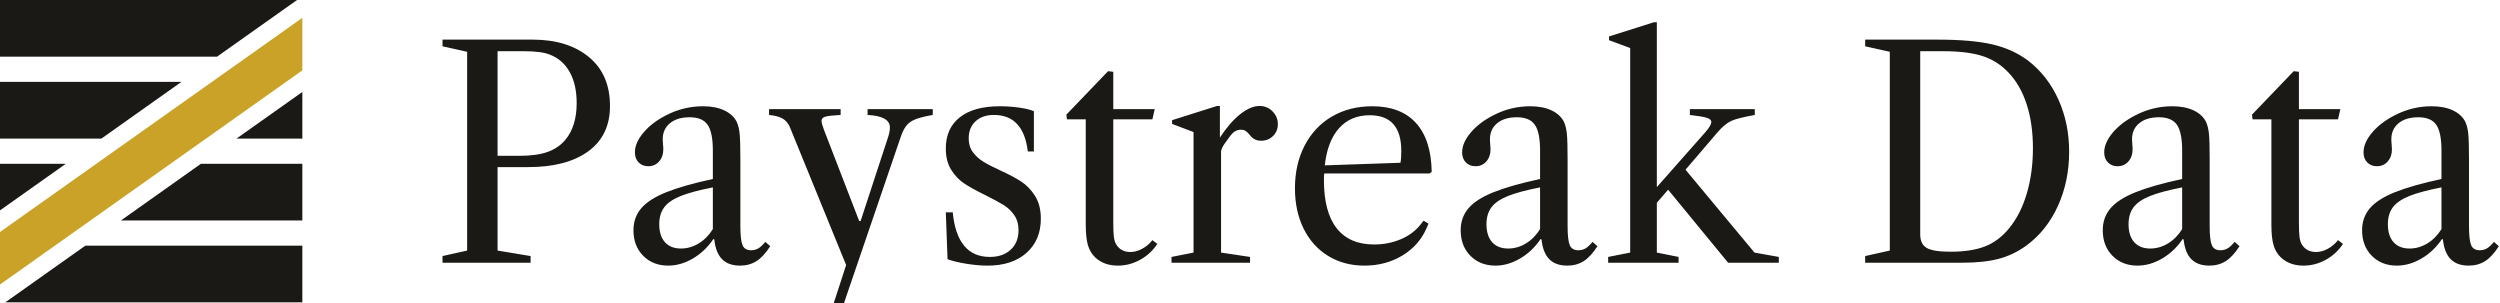
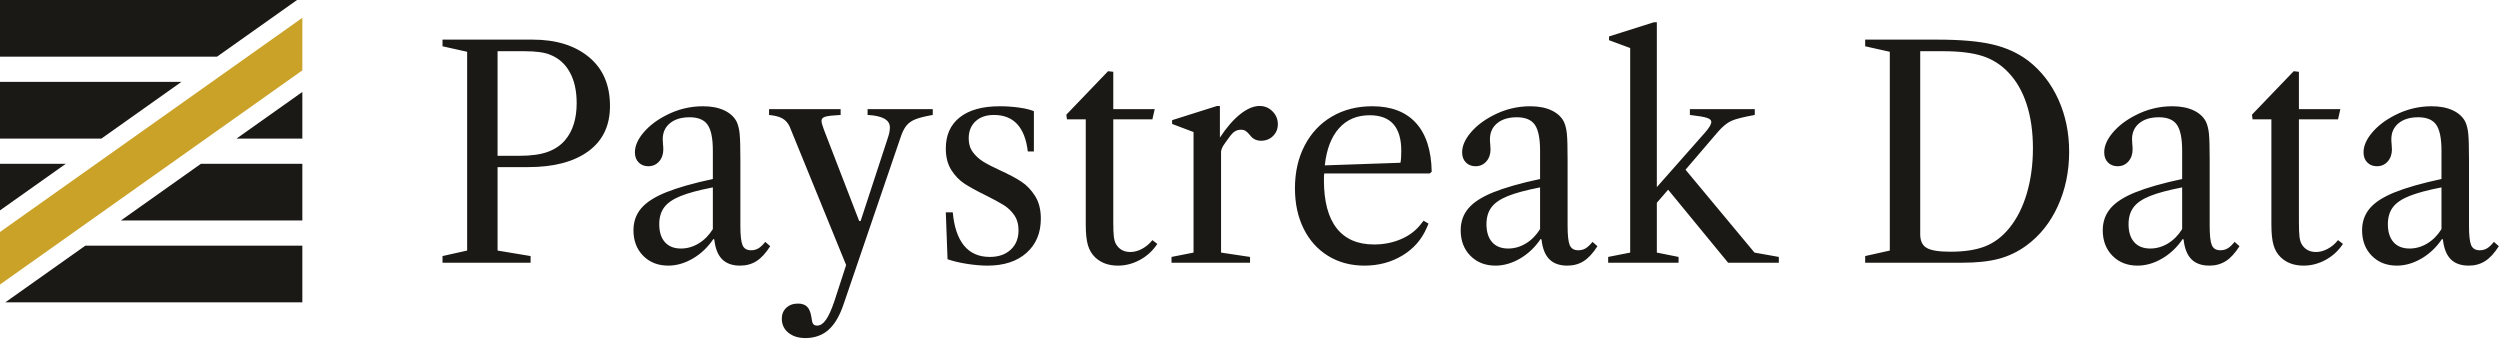
- <svg xmlns="http://www.w3.org/2000/svg" viewBox="0 0 396.9 48" width="396.9" height="48" role="img" aria-label="Paystreak Data">
+ <svg xmlns="http://www.w3.org/2000/svg" viewBox="0 0 396.9 53.67" width="396.9" height="53.67" role="img" aria-label="Paystreak Data">
  <g>
    <path fill="#1B1915" d="M0 0L47.16 0L34.45 9L0 9ZM48 14.6L48 22L37.55 22ZM0 13L28.8 13L16.1 22L0 22ZM31.9 26L48 26L48 35L19.2 35ZM0 26L10.45 26L0 33.4ZM13.55 39L48 39L48 48L0.84 48Z" />
    <path fill="#C9A227" d="M48 2.83L48 11.17L0 45.17L0 36.83Z" />
  </g>
  <path fill="#1B1915" transform="translate(68 41.71)" d="M16.56 -35.42Q22.126 -35.42 25.484 -32.66Q28.842 -29.9 28.842 -24.886Q28.842 -20.194 25.392 -17.687Q21.942 -15.18 15.87 -15.18H10.994V-1.932L16.238 -1.058V0.0H2.254V-1.058L6.164 -1.932V-33.488L2.254 -34.362V-35.42ZM14.444 -16.974Q17.25 -16.974 18.952 -17.595Q20.654 -18.216 21.712 -19.458Q23.552 -21.62 23.552 -25.346Q23.552 -28.29 22.448 -30.268Q21.344 -32.246 19.32 -33.028Q17.986 -33.58 15.226 -33.58H10.994V-16.974ZM32.568 -5.152Q32.568 -7.176 33.787 -8.625Q35.006 -10.074 37.743 -11.178Q40.48 -12.282 45.172 -13.294V-17.802Q45.172 -20.7 44.344 -21.896Q43.516 -23.092 41.492 -23.092Q39.514 -23.092 38.364 -22.149Q37.214 -21.206 37.214 -19.596Q37.214 -19.182 37.26 -18.791Q37.306 -18.4 37.306 -17.986Q37.306 -16.836 36.639 -16.077Q35.972 -15.318 34.914 -15.318Q33.994 -15.318 33.396 -15.916Q32.798 -16.514 32.798 -17.526Q32.798 -19.044 34.155 -20.654Q35.512 -22.264 37.766 -23.414Q40.526 -24.84 43.608 -24.84Q45.586 -24.84 46.966 -24.196Q48.346 -23.552 48.944 -22.402Q49.312 -21.62 49.427 -20.47Q49.542 -19.32 49.542 -16.376V-5.842Q49.542 -3.588 49.887 -2.783Q50.232 -1.978 51.244 -1.978Q51.888 -1.978 52.394 -2.277Q52.9 -2.576 53.498 -3.312L54.28 -2.622Q53.222 -0.966 52.095 -0.253Q50.968 0.46 49.496 0.46Q47.656 0.46 46.644 -0.552Q45.632 -1.564 45.402 -3.68L45.264 -3.772Q43.93 -1.794 41.998 -0.667Q40.066 0.46 38.088 0.46Q35.65 0.46 34.109 -1.104Q32.568 -2.668 32.568 -5.152ZM45.172 -5.336V-11.96Q41.86 -11.316 40.043 -10.58Q38.226 -9.844 37.444 -8.786Q36.662 -7.728 36.662 -6.118Q36.662 -4.278 37.559 -3.266Q38.456 -2.254 40.112 -2.254Q41.584 -2.254 42.918 -3.059Q44.252 -3.864 45.172 -5.336ZM72.956 -19.826Q73.278 -20.746 73.278 -21.482Q73.278 -23.276 69.736 -23.46V-24.38H80.086V-23.46Q78.246 -23.138 77.326 -22.77Q76.406 -22.402 75.877 -21.735Q75.348 -21.068 74.934 -19.78L65.964 6.486Q65.09 9.108 63.802 10.396Q63.112 11.132 62.1 11.546Q61.088 11.96 59.892 11.96Q58.19 11.96 57.155 11.109Q56.12 10.258 56.12 8.878Q56.12 7.82 56.833 7.153Q57.546 6.486 58.696 6.486Q59.616 6.486 60.122 6.969Q60.628 7.452 60.812 8.602Q60.904 9.43 61.088 9.706Q61.272 9.982 61.732 9.982Q62.468 9.982 63.112 9.085Q63.756 8.188 64.446 6.164L66.332 0.368L57.362 -21.62Q56.948 -22.494 56.212 -22.908Q55.476 -23.322 54.096 -23.46V-24.38H65.458V-23.46Q63.618 -23.368 63.02 -23.184Q62.422 -23.0 62.422 -22.54Q62.422 -22.126 62.79 -21.16L68.402 -6.624H68.632ZM96.14 -24.058V-17.664H95.174Q94.484 -23.46 89.792 -23.46Q87.952 -23.46 86.871 -22.448Q85.79 -21.436 85.79 -19.734Q85.79 -18.446 86.457 -17.549Q87.124 -16.652 88.09 -16.054Q89.056 -15.456 90.758 -14.674Q92.874 -13.708 94.139 -12.88Q95.404 -12.052 96.324 -10.603Q97.244 -9.154 97.244 -6.992Q97.244 -3.588 94.967 -1.564Q92.69 0.46 88.78 0.46Q87.308 0.46 85.537 0.184Q83.766 -0.092 82.432 -0.552L82.156 -8.004H83.26Q83.582 -4.508 85.054 -2.714Q86.526 -0.92 89.148 -0.92Q91.218 -0.92 92.46 -2.07Q93.702 -3.22 93.702 -5.152Q93.702 -6.578 93.012 -7.567Q92.322 -8.556 91.31 -9.177Q90.298 -9.798 88.458 -10.718Q86.388 -11.73 85.146 -12.535Q83.904 -13.34 83.03 -14.72Q82.156 -16.1 82.156 -18.124Q82.156 -21.344 84.387 -23.092Q86.618 -24.84 90.712 -24.84Q92.276 -24.84 93.771 -24.633Q95.266 -24.426 96.14 -24.058ZM105.892 -0.828Q105.064 -1.61 104.719 -2.783Q104.374 -3.956 104.374 -6.072V-22.77H101.384L101.292 -23.506L107.916 -30.406L108.744 -30.314V-24.38H115.322L114.954 -22.77H108.744V-6.486Q108.744 -4.83 108.836 -4.117Q108.928 -3.404 109.158 -2.99Q109.894 -1.702 111.458 -1.702Q112.378 -1.702 113.321 -2.208Q114.264 -2.714 114.954 -3.588L115.736 -2.99Q114.678 -1.38 112.999 -0.46Q111.32 0.46 109.48 0.46Q107.272 0.46 105.892 -0.828ZM134.872 -21.988Q134.872 -20.884 134.113 -20.125Q133.354 -19.366 132.204 -19.366Q131.1 -19.366 130.456 -20.24Q130.042 -20.746 129.743 -20.93Q129.444 -21.114 129.03 -21.114Q128.478 -21.114 128.064 -20.861Q127.65 -20.608 127.19 -19.964Q126.408 -18.906 126.178 -18.538Q125.948 -18.17 125.856 -17.71V-1.61L130.456 -0.92V0.0H117.99V-0.92L121.486 -1.61V-20.746L118.082 -22.034V-22.632L125.212 -24.886H125.672V-19.872Q127.282 -22.31 128.915 -23.598Q130.548 -24.886 131.974 -24.886Q133.17 -24.886 134.021 -24.035Q134.872 -23.184 134.872 -21.988ZM142.232 -14.168Q142.186 -13.846 142.186 -13.11Q142.186 -8.05 144.21 -5.474Q146.234 -2.898 150.144 -2.898Q152.398 -2.898 154.33 -3.703Q156.262 -4.508 157.458 -5.98L158.01 -6.67L158.792 -6.21L158.516 -5.566Q157.32 -2.76 154.652 -1.15Q151.984 0.46 148.626 0.46Q145.36 0.46 142.853 -1.081Q140.346 -2.622 138.966 -5.405Q137.586 -8.188 137.586 -11.822Q137.586 -15.64 139.127 -18.607Q140.668 -21.574 143.451 -23.207Q146.234 -24.84 149.868 -24.84Q154.376 -24.84 156.791 -22.195Q159.206 -19.55 159.298 -14.444L158.976 -14.168ZM142.324 -15.456 154.33 -15.87Q154.468 -16.422 154.468 -17.756Q154.468 -23.414 149.454 -23.414Q146.418 -23.414 144.578 -21.344Q142.738 -19.274 142.324 -15.456ZM163.898 -5.152Q163.898 -7.176 165.117 -8.625Q166.336 -10.074 169.073 -11.178Q171.81 -12.282 176.502 -13.294V-17.802Q176.502 -20.7 175.674 -21.896Q174.846 -23.092 172.822 -23.092Q170.844 -23.092 169.694 -22.149Q168.544 -21.206 168.544 -19.596Q168.544 -19.182 168.59 -18.791Q168.636 -18.4 168.636 -17.986Q168.636 -16.836 167.969 -16.077Q167.302 -15.318 166.244 -15.318Q165.324 -15.318 164.726 -15.916Q164.128 -16.514 164.128 -17.526Q164.128 -19.044 165.485 -20.654Q166.842 -22.264 169.096 -23.414Q171.856 -24.84 174.938 -24.84Q176.916 -24.84 178.296 -24.196Q179.676 -23.552 180.274 -22.402Q180.642 -21.62 180.757 -20.47Q180.872 -19.32 180.872 -16.376V-5.842Q180.872 -3.588 181.217 -2.783Q181.562 -1.978 182.574 -1.978Q183.218 -1.978 183.724 -2.277Q184.23 -2.576 184.828 -3.312L185.61 -2.622Q184.552 -0.966 183.425 -0.253Q182.298 0.46 180.826 0.46Q178.986 0.46 177.974 -0.552Q176.962 -1.564 176.732 -3.68L176.594 -3.772Q175.26 -1.794 173.328 -0.667Q171.396 0.46 169.418 0.46Q166.98 0.46 165.439 -1.104Q163.898 -2.668 163.898 -5.152ZM176.502 -5.336V-11.96Q173.19 -11.316 171.373 -10.58Q169.556 -9.844 168.774 -8.786Q167.992 -7.728 167.992 -6.118Q167.992 -4.278 168.889 -3.266Q169.786 -2.254 171.442 -2.254Q172.914 -2.254 174.248 -3.059Q175.582 -3.864 176.502 -5.336ZM214.406 -0.92V0.0H206.356L196.834 -11.592L195.04 -9.522V-1.61L198.49 -0.92V0.0H187.312V-0.92L190.808 -1.61V-34.086L187.45 -35.328V-35.926L194.58 -38.18H195.04V-12.006L202.722 -20.7Q203.688 -21.804 203.688 -22.356Q203.688 -22.77 202.998 -23.0Q202.308 -23.23 200.284 -23.46V-24.38H210.588V-23.46Q207.782 -22.954 206.816 -22.494Q205.85 -22.034 204.792 -20.838L199.594 -14.766L210.542 -1.61ZM228.114 -1.058 232.024 -1.932V-33.488L228.114 -34.362V-35.42H239.568Q245.042 -35.42 248.308 -34.661Q251.574 -33.902 254.012 -32.062Q257.094 -29.67 258.796 -25.898Q260.498 -22.126 260.498 -17.618Q260.498 -12.926 258.704 -8.993Q256.91 -5.06 253.69 -2.714Q251.666 -1.242 249.32 -0.621Q246.974 0.0 243.524 0.0H228.114ZM250.976 -5.474Q252.816 -7.728 253.782 -11.017Q254.748 -14.306 254.748 -18.17Q254.748 -22.08 253.759 -25.139Q252.77 -28.198 250.838 -30.222Q249.09 -32.062 246.721 -32.821Q244.352 -33.58 240.488 -33.58H236.854V-4.508Q236.854 -2.944 237.889 -2.346Q238.924 -1.748 241.638 -1.748Q244.996 -1.748 247.158 -2.599Q249.32 -3.45 250.976 -5.474ZM265.834 -5.152Q265.834 -7.176 267.053 -8.625Q268.272 -10.074 271.009 -11.178Q273.746 -12.282 278.438 -13.294V-17.802Q278.438 -20.7 277.61 -21.896Q276.782 -23.092 274.758 -23.092Q272.78 -23.092 271.63 -22.149Q270.48 -21.206 270.48 -19.596Q270.48 -19.182 270.526 -18.791Q270.572 -18.4 270.572 -17.986Q270.572 -16.836 269.905 -16.077Q269.238 -15.318 268.18 -15.318Q267.26 -15.318 266.662 -15.916Q266.064 -16.514 266.064 -17.526Q266.064 -19.044 267.421 -20.654Q268.778 -22.264 271.032 -23.414Q273.792 -24.84 276.874 -24.84Q278.852 -24.84 280.232 -24.196Q281.612 -23.552 282.21 -22.402Q282.578 -21.62 282.693 -20.47Q282.808 -19.32 282.808 -16.376V-5.842Q282.808 -3.588 283.153 -2.783Q283.498 -1.978 284.51 -1.978Q285.154 -1.978 285.66 -2.277Q286.166 -2.576 286.764 -3.312L287.546 -2.622Q286.488 -0.966 285.361 -0.253Q284.234 0.46 282.762 0.46Q280.922 0.46 279.91 -0.552Q278.898 -1.564 278.668 -3.68L278.53 -3.772Q277.196 -1.794 275.264 -0.667Q273.332 0.46 271.354 0.46Q268.916 0.46 267.375 -1.104Q265.834 -2.668 265.834 -5.152ZM278.438 -5.336V-11.96Q275.126 -11.316 273.309 -10.58Q271.492 -9.844 270.71 -8.786Q269.928 -7.728 269.928 -6.118Q269.928 -4.278 270.825 -3.266Q271.722 -2.254 273.378 -2.254Q274.85 -2.254 276.184 -3.059Q277.518 -3.864 278.438 -5.336ZM294.124 -0.828Q293.296 -1.61 292.951 -2.783Q292.606 -3.956 292.606 -6.072V-22.77H289.616L289.524 -23.506L296.148 -30.406L296.976 -30.314V-24.38H303.554L303.186 -22.77H296.976V-6.486Q296.976 -4.83 297.068 -4.117Q297.16 -3.404 297.39 -2.99Q298.126 -1.702 299.69 -1.702Q300.61 -1.702 301.553 -2.208Q302.496 -2.714 303.186 -3.588L303.968 -2.99Q302.91 -1.38 301.231 -0.46Q299.552 0.46 297.712 0.46Q295.504 0.46 294.124 -0.828ZM307.004 -5.152Q307.004 -7.176 308.223 -8.625Q309.442 -10.074 312.179 -11.178Q314.916 -12.282 319.608 -13.294V-17.802Q319.608 -20.7 318.78 -21.896Q317.952 -23.092 315.928 -23.092Q313.95 -23.092 312.8 -22.149Q311.65 -21.206 311.65 -19.596Q311.65 -19.182 311.696 -18.791Q311.742 -18.4 311.742 -17.986Q311.742 -16.836 311.075 -16.077Q310.408 -15.318 309.35 -15.318Q308.43 -15.318 307.832 -15.916Q307.234 -16.514 307.234 -17.526Q307.234 -19.044 308.591 -20.654Q309.948 -22.264 312.202 -23.414Q314.962 -24.84 318.044 -24.84Q320.022 -24.84 321.402 -24.196Q322.782 -23.552 323.38 -22.402Q323.748 -21.62 323.863 -20.47Q323.978 -19.32 323.978 -16.376V-5.842Q323.978 -3.588 324.323 -2.783Q324.668 -1.978 325.68 -1.978Q326.324 -1.978 326.83 -2.277Q327.336 -2.576 327.934 -3.312L328.716 -2.622Q327.658 -0.966 326.531 -0.253Q325.404 0.46 323.932 0.46Q322.092 0.46 321.08 -0.552Q320.068 -1.564 319.838 -3.68L319.7 -3.772Q318.366 -1.794 316.434 -0.667Q314.502 0.46 312.524 0.46Q310.086 0.46 308.545 -1.104Q307.004 -2.668 307.004 -5.152ZM319.608 -5.336V-11.96Q316.296 -11.316 314.479 -10.58Q312.662 -9.844 311.88 -8.786Q311.098 -7.728 311.098 -6.118Q311.098 -4.278 311.995 -3.266Q312.892 -2.254 314.548 -2.254Q316.02 -2.254 317.354 -3.059Q318.688 -3.864 319.608 -5.336Z" />
</svg>
